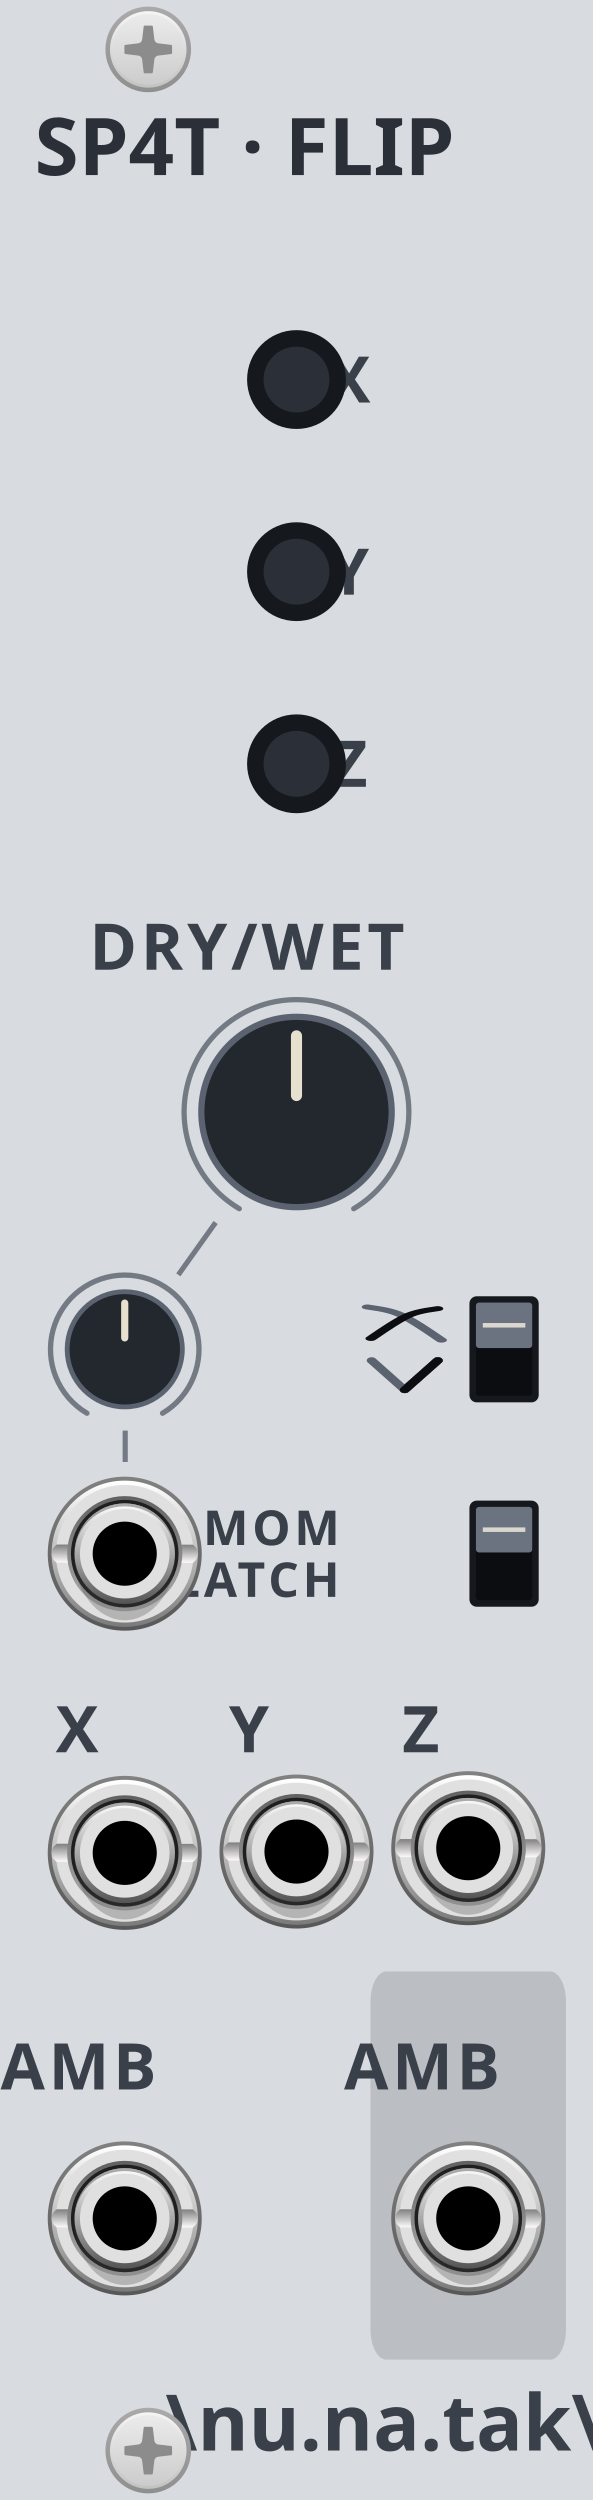
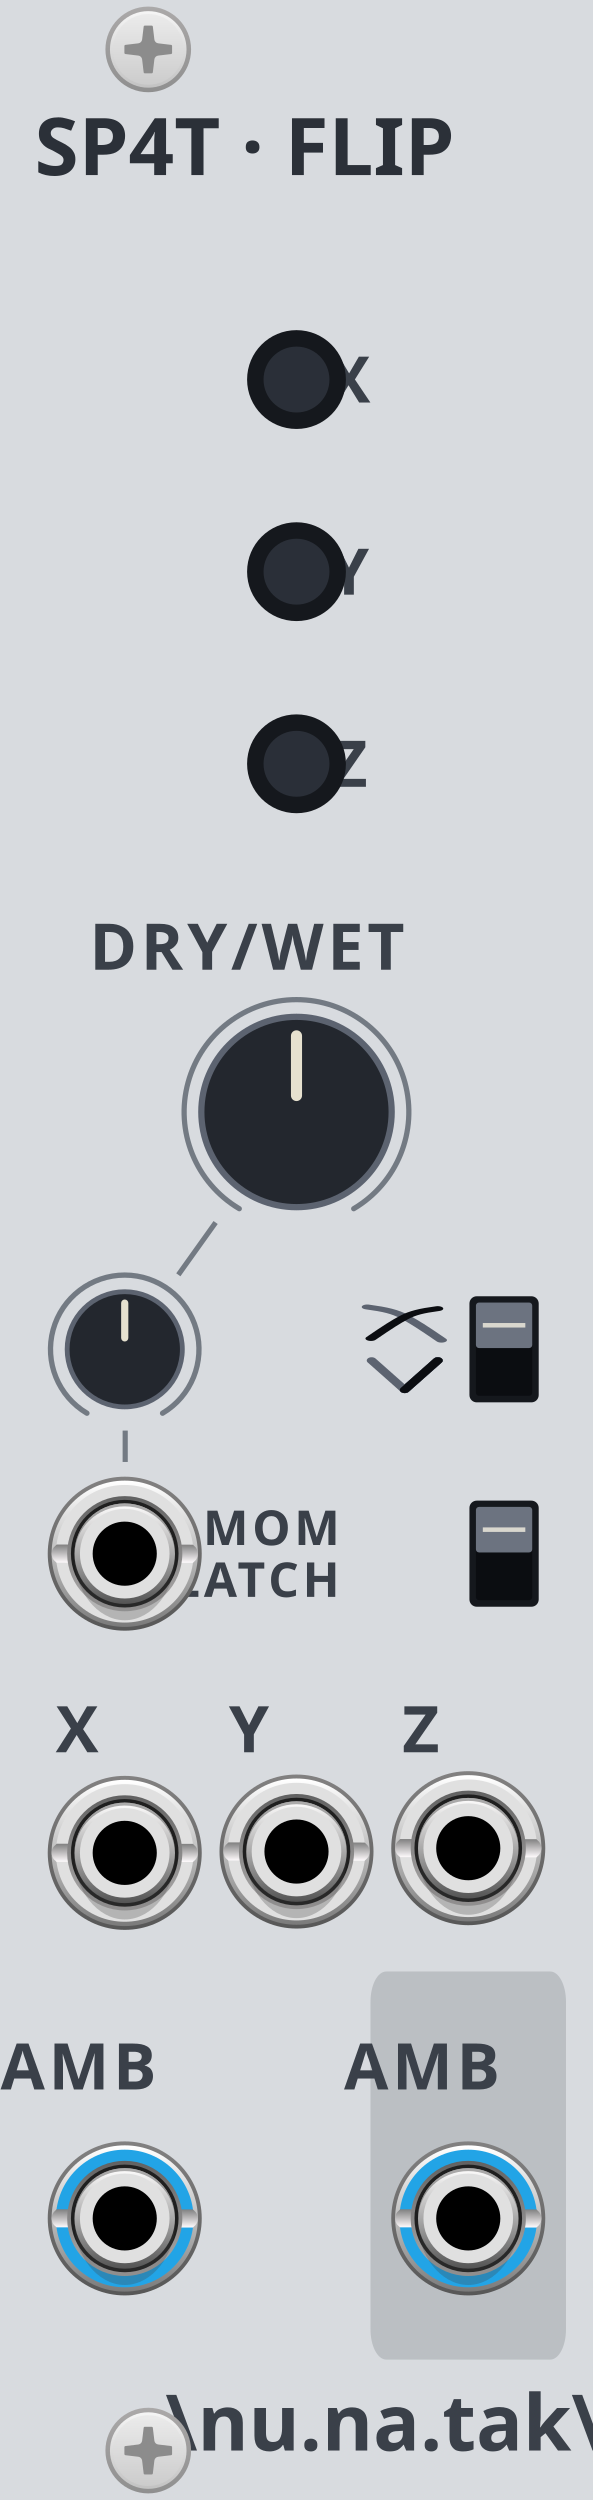
<svg xmlns="http://www.w3.org/2000/svg" xmlns:xlink="http://www.w3.org/1999/xlink" version="1.1" width="30.48mm" height="128.5mm" viewBox="0 0 30.48 128.5" id="svg8" xml:space="preserve">
  <defs id="component-defs">
    <linearGradient id="screw-g1" gradientUnits="userSpaceOnUse" x1="219.999" y1="6477.4" x2="232.999" y2="6477.4" gradientTransform="matrix(6.123234e-17 1 1 -6.123234e-17 -6469.9 -219)">
      <stop offset="0" stop-color="#ABA9A9" id="stop1" />
      <stop offset="1" stop-color="#8F8F8F" id="stop2" />
    </linearGradient>
    <linearGradient id="screw-g2" gradientUnits="userSpaceOnUse" x1="220.687" y1="6477.4" x2="232.311" y2="6477.4" gradientTransform="matrix(6.123234e-17 1 1 -6.123234e-17 -6469.9 -219)">
      <stop offset="0.006" stop-color="#F5F5F5" id="stop3" />
      <stop offset="1" stop-color="#C2C2C2" id="stop4" />
    </linearGradient>
    <linearGradient id="screw-g3" gradientUnits="userSpaceOnUse" x1="221.134" y1="6477.4" x2="231.864" y2="6477.4" gradientTransform="matrix(6.123234e-17 1 1 -6.123234e-17 -6469.9 -219)">
      <stop offset="0.006" stop-color="#EBEBEB" id="stop5" />
      <stop offset="1" stop-color="#CCCCCC" id="stop6" />
    </linearGradient>
    <symbol id="ScrewSilver" viewBox="0 0 15 14.999">
      <circle fill="url(#screw-g1)" cx="7.5" cy="7.499" r="6.5" id="circle6" />
      <circle fill="url(#screw-g2)" cx="7.5" cy="7.499" r="5.812" id="circle7" />
      <circle fill="url(#screw-g3)" cx="7.5" cy="7.499" r="5.365" id="circle8" />
      <path fill="#8C8C8C" d="M10.969,6.81L9.005,6.575C8.704,6.539,8.466,6.301,8.43,5.999L8.196,4.037c-0.01-0.086-0.083-0.15-0.169-0.15H6.973c-0.086,0-0.159,0.064-0.169,0.15l-0.235,1.963C6.533,6.302,6.295,6.54,5.994,6.576L4.031,6.81c-0.086,0.01-0.15,0.083-0.15,0.169v1.054c0,0.086,0.064,0.159,0.15,0.169l1.963,0.235C6.296,8.473,6.533,8.71,6.569,9.012l0.235,1.963c0.01,0.086,0.083,0.15,0.169,0.15h1.054c0.086,0,0.159-0.064,0.169-0.15l0.235-1.963c0.036-0.301,0.274-0.539,0.575-0.575l1.962-0.235c0.086-0.01,0.15-0.083,0.15-0.169V6.979C11.119,6.893,11.054,6.82,10.969,6.81z" id="path8" />
    </symbol>
    <linearGradient id="jack-g16" gradientUnits="userSpaceOnUse" x1="-602.159" y1="1785.691" x2="-578.784" y2="1785.691" gradientTransform="matrix(0,1,1,0,-1773.841,602.399)">
      <stop offset="0" stop-color="#828181" id="stop8" />
      <stop offset="1" stop-color="#575757" id="stop9" />
    </linearGradient>
    <linearGradient id="jack-g17" gradientUnits="userSpaceOnUse" x1="1062.069" y1="-4091.69" x2="1084.274" y2="-4091.69" gradientTransform="rotate(90,-1509.304,-2570.536)">
      <stop offset="0.006" stop-color="#FFFFFF" id="stop10" />
      <stop offset="1" stop-color="#7A7A7A" id="stop11" />
    </linearGradient>
    <linearGradient id="jack-g18" gradientUnits="userSpaceOnUse" x1="58.862" y1="-54.641" x2="58.862" y2="-51.868" gradientTransform="matrix(1,0,0,-1,-47.00625,-41.32658)">
      <stop offset="0" stop-color="#FFFBFD" id="stop12" />
      <stop offset="1" stop-color="#808080" id="stop13" />
    </linearGradient>
    <linearGradient id="jack-g19" gradientUnits="userSpaceOnUse" x1="-1240.793" y1="-381.897" x2="-1223.316" y2="-381.897" gradientTransform="matrix(0,-1,-1,0,-370.0472,-1220.126)">
      <stop offset="0" stop-color="#B0AEAE" id="stop14" />
      <stop offset="1" stop-color="#616161" id="stop15" />
    </linearGradient>
    <linearGradient id="jack-g20" gradientUnits="userSpaceOnUse" x1="-1884.864" y1="21.483" x2="-1884.864" y2="6.22" gradientTransform="rotate(180,-936.5067,12.88983)">
      <stop offset="0" stop-color="#FFFEFE" id="stop16" />
      <stop offset="1" stop-color="#545454" id="stop17" />
    </linearGradient>
    <linearGradient xlink:href="#jack-g16" id="linearGradient17" gradientUnits="userSpaceOnUse" gradientTransform="matrix(0,1,1,0,-1773.841,602.399)" x1="-602.159" y1="1785.691" x2="-578.784" y2="1785.691" />
    <linearGradient xlink:href="#jack-g17" id="linearGradient18" gradientUnits="userSpaceOnUse" gradientTransform="rotate(90,-1509.304,-2570.536)" x1="1062.069" y1="-4091.69" x2="1084.274" y2="-4091.69" />
    <linearGradient xlink:href="#jack-g18" id="linearGradient19" gradientUnits="userSpaceOnUse" gradientTransform="matrix(1,0,0,-1,-47.00625,-41.32658)" x1="58.862" y1="-54.641" x2="58.862" y2="-51.868" />
    <linearGradient xlink:href="#jack-g19" id="linearGradient20" gradientUnits="userSpaceOnUse" gradientTransform="matrix(0,-1,-1,0,-370.0472,-1220.126)" x1="-1240.793" y1="-381.897" x2="-1223.316" y2="-381.897" />
    <linearGradient xlink:href="#jack-g20" id="linearGradient21" gradientUnits="userSpaceOnUse" gradientTransform="rotate(180,-936.5067,12.88983)" x1="-1884.864" y1="21.483" x2="-1884.864" y2="6.22" />
    <linearGradient xlink:href="#jack-g16" id="linearGradient34" gradientUnits="userSpaceOnUse" gradientTransform="matrix(0,1,1,0,-1773.841,602.399)" x1="-602.159" y1="1785.691" x2="-578.784" y2="1785.691" />
    <linearGradient xlink:href="#jack-g17" id="linearGradient35" gradientUnits="userSpaceOnUse" gradientTransform="rotate(90,-1509.304,-2570.536)" x1="1062.069" y1="-4091.69" x2="1084.274" y2="-4091.69" />
    <linearGradient xlink:href="#jack-g18" id="linearGradient36" gradientUnits="userSpaceOnUse" gradientTransform="matrix(1,0,0,-1,-47.00625,-41.32658)" x1="58.862" y1="-54.641" x2="58.862" y2="-51.868" />
    <linearGradient xlink:href="#jack-g19" id="linearGradient37" gradientUnits="userSpaceOnUse" gradientTransform="matrix(0,-1,-1,0,-370.0472,-1220.126)" x1="-1240.793" y1="-381.897" x2="-1223.316" y2="-381.897" />
    <linearGradient xlink:href="#jack-g20" id="linearGradient38" gradientUnits="userSpaceOnUse" gradientTransform="rotate(180,-936.5067,12.88983)" x1="-1884.864" y1="21.483" x2="-1884.864" y2="6.22" />
    <linearGradient id="jack-g16-2" gradientUnits="userSpaceOnUse" x1="-602.159" y1="1785.691" x2="-578.784" y2="1785.691" gradientTransform="matrix(0 1 1 0 -1773.841 602.399)">
      <stop offset="0" stop-color="#828181" id="stop8-7" />
      <stop offset="1" stop-color="#575757" id="stop9-3" />
    </linearGradient>
    <linearGradient id="jack-g17-7" gradientUnits="userSpaceOnUse" x1="1062.069" y1="-4091.69" x2="1084.274" y2="-4091.69" gradientTransform="matrix(0 1 -1 0 -4079.84 -1061.232)">
      <stop offset="0.006" stop-color="#FFFFFF" id="stop10-9" />
      <stop offset="1" stop-color="#7A7A7A" id="stop11-0" />
    </linearGradient>
    <linearGradient id="jack-g20-7" gradientUnits="userSpaceOnUse" x1="-1884.864" y1="21.483" x2="-1884.864" y2="6.22" gradientTransform="matrix(-1 0 0 -1 -1873.013 25.77966)">
      <stop offset="0" stop-color="#FFFEFE" id="stop16-0" />
      <stop offset="1" stop-color="#545454" id="stop17-3" />
    </linearGradient>
    <linearGradient xlink:href="#jack-g16" id="linearGradient70" gradientUnits="userSpaceOnUse" gradientTransform="matrix(0,1,1,0,-1773.841,602.399)" x1="-602.159" y1="1785.691" x2="-578.784" y2="1785.691" />
    <linearGradient xlink:href="#jack-g17" id="linearGradient71" gradientUnits="userSpaceOnUse" gradientTransform="rotate(90,-1509.304,-2570.536)" x1="1062.069" y1="-4091.69" x2="1084.274" y2="-4091.69" />
    <linearGradient xlink:href="#jack-g18" id="linearGradient72" gradientUnits="userSpaceOnUse" gradientTransform="matrix(1,0,0,-1,-47.00625,-41.32658)" x1="58.862" y1="-54.641" x2="58.862" y2="-51.868" />
    <linearGradient xlink:href="#jack-g19" id="linearGradient73" gradientUnits="userSpaceOnUse" gradientTransform="matrix(0,-1,-1,0,-370.0472,-1220.126)" x1="-1240.793" y1="-381.897" x2="-1223.316" y2="-381.897" />
    <linearGradient xlink:href="#jack-g20" id="linearGradient74" gradientUnits="userSpaceOnUse" gradientTransform="rotate(180,-936.5067,12.88983)" x1="-1884.864" y1="21.483" x2="-1884.864" y2="6.22" />
    <linearGradient xlink:href="#jack-g16" id="linearGradient82" gradientUnits="userSpaceOnUse" gradientTransform="matrix(0,1,1,0,-1773.841,602.399)" x1="-602.159" y1="1785.691" x2="-578.784" y2="1785.691" />
    <linearGradient xlink:href="#jack-g17" id="linearGradient83" gradientUnits="userSpaceOnUse" gradientTransform="rotate(90,-1509.304,-2570.536)" x1="1062.069" y1="-4091.69" x2="1084.274" y2="-4091.69" />
    <linearGradient xlink:href="#jack-g18" id="linearGradient84" gradientUnits="userSpaceOnUse" gradientTransform="matrix(1,0,0,-1,-47.00625,-41.32658)" x1="58.862" y1="-54.641" x2="58.862" y2="-51.868" />
    <linearGradient xlink:href="#jack-g19" id="linearGradient85" gradientUnits="userSpaceOnUse" gradientTransform="matrix(0,-1,-1,0,-370.0472,-1220.126)" x1="-1240.793" y1="-381.897" x2="-1223.316" y2="-381.897" />
    <linearGradient xlink:href="#jack-g20" id="linearGradient86" gradientUnits="userSpaceOnUse" gradientTransform="rotate(180,-936.5067,12.88983)" x1="-1884.864" y1="21.483" x2="-1884.864" y2="6.22" />
    <linearGradient xlink:href="#jack-g16" id="linearGradient94" gradientUnits="userSpaceOnUse" gradientTransform="matrix(0,1,1,0,-1773.841,602.399)" x1="-602.159" y1="1785.691" x2="-578.784" y2="1785.691" />
    <linearGradient xlink:href="#jack-g17" id="linearGradient95" gradientUnits="userSpaceOnUse" gradientTransform="rotate(90,-1509.304,-2570.536)" x1="1062.069" y1="-4091.69" x2="1084.274" y2="-4091.69" />
    <linearGradient xlink:href="#jack-g18" id="linearGradient96" gradientUnits="userSpaceOnUse" gradientTransform="matrix(1,0,0,-1,-47.00625,-41.32658)" x1="58.862" y1="-54.641" x2="58.862" y2="-51.868" />
    <linearGradient xlink:href="#jack-g19" id="linearGradient97" gradientUnits="userSpaceOnUse" gradientTransform="matrix(0,-1,-1,0,-370.0472,-1220.126)" x1="-1240.793" y1="-381.897" x2="-1223.316" y2="-381.897" />
    <linearGradient xlink:href="#jack-g20" id="linearGradient98" gradientUnits="userSpaceOnUse" gradientTransform="rotate(180,-936.5067,12.88983)" x1="-1884.864" y1="21.483" x2="-1884.864" y2="6.22" />
    <linearGradient xlink:href="#jack-g16" id="linearGradient104" gradientUnits="userSpaceOnUse" gradientTransform="matrix(0,1,1,0,-1773.841,602.399)" x1="-602.159" y1="1785.691" x2="-578.784" y2="1785.691" />
    <linearGradient xlink:href="#jack-g17" id="linearGradient105" gradientUnits="userSpaceOnUse" gradientTransform="rotate(90,-1509.304,-2570.536)" x1="1062.069" y1="-4091.69" x2="1084.274" y2="-4091.69" />
    <linearGradient xlink:href="#jack-g18" id="linearGradient106" gradientUnits="userSpaceOnUse" gradientTransform="matrix(1,0,0,-1,-47.00625,-41.32658)" x1="58.862" y1="-54.641" x2="58.862" y2="-51.868" />
    <linearGradient xlink:href="#jack-g19" id="linearGradient107" gradientUnits="userSpaceOnUse" gradientTransform="matrix(0,-1,-1,0,-370.0472,-1220.126)" x1="-1240.793" y1="-381.897" x2="-1223.316" y2="-381.897" />
    <linearGradient xlink:href="#jack-g20" id="linearGradient108" gradientUnits="userSpaceOnUse" gradientTransform="rotate(180,-936.5067,12.88983)" x1="-1884.864" y1="21.483" x2="-1884.864" y2="6.22" />
  </defs>
  <g id="panel" style="display:inline">
    <rect id="background" x="0" y="0" width="30.48" height="128.5" fill="#d8dbdf" />
    <rect style="display:inline;fill:#bbbfc3;fill-opacity:1;stroke:none;stroke-width:0.218;stroke-dasharray:none;stroke-opacity:1" id="rect138" width="10.048" height="19.948" x="19.044" y="101.335" rx="0.809" ry="1.552" />
    <text id="title" x="15.24" y="9" font-family="'Rounded Mplus 1c', 'Arial Rounded MT Bold', sans-serif" font-size="4.1" font-weight="700" text-anchor="middle" fill="#2B3038" style="font-style:normal;font-variant:normal;font-weight:bold;font-stretch:normal;font-size:4.1px;font-family:'Rounded Mplus 1c', 'Arial Rounded MT Bold', sans-serif;-inkscape-font-specification:'Rounded Mplus 1c, Arial Rounded MT Bold, sans-serif, Bold';font-variant-ligatures:normal;font-variant-caps:normal;font-variant-numeric:normal;font-variant-east-asian:normal;text-anchor:middle;fill:#2b3038">
      <tspan id="tspan38" x="15.24" y="9">SP4T · FLIP</tspan>
    </text>
    <text id="brand" x="19.76" y="125.958" font-family="'Rounded Mplus 1c', 'Arial Rounded MT Bold', sans-serif" font-size="4px" font-weight="700" text-anchor="middle" fill="#3a4049">\nu.na.tak\</text>
    <g style="fill:none;stroke:#5c6370;stroke-width:7.128;stroke-linecap:round;stroke-linejoin:round;stroke-dasharray:none;stroke-opacity:1" id="g142" transform="matrix(0.07083916,0,0,0.04712771,18.53588,69.55258)">
      <path d="M 8,8 32,40 56,8" id="path1-3" style="stroke:#5c6370;stroke-width:7.128;stroke-dasharray:none;stroke-opacity:1" />
      <path d="M 32,40 56,8" id="path143" style="stroke:#5c6370;stroke-width:7.128;stroke-dasharray:none;stroke-opacity:1" />
    </g>
    <g id="g121" transform="translate(6.052752,7.687021)" style="display:inline">
      <text x="16.901" y="71.725" id="text118" style="font-style:normal;font-variant:normal;font-weight:600;font-stretch:normal;font-size:2.469px;font-family:'Barlow Condensed', 'Arial Narrow', sans-serif;-inkscape-font-specification:'Barlow Condensed, Arial Narrow, sans-serif, Semi-Bold';font-variant-ligatures:normal;font-variant-caps:normal;font-variant-numeric:normal;font-variant-east-asian:normal;text-align:end;letter-spacing:0.2;text-anchor:end;fill:#3a4049;fill-opacity:1">
        <tspan id="tspan139" x="17.101" y="71.725">MOM</tspan>
      </text>
      <text x="16.889" y="74.388" id="text119" style="font-style:normal;font-variant:normal;font-weight:600;font-stretch:normal;font-size:2.469px;font-family:'Barlow Condensed', 'Arial Narrow', sans-serif;-inkscape-font-specification:'Barlow Condensed, Arial Narrow, sans-serif, Semi-Bold';font-variant-ligatures:normal;font-variant-caps:normal;font-variant-numeric:normal;font-variant-east-asian:normal;text-align:end;letter-spacing:0.2;text-anchor:end;fill:#3a4049;fill-opacity:1">
        <tspan id="tspan140" x="17.089" y="74.388">LATCH</tspan>
      </text>
    </g>
    <text x="15.144" y="49.844" id="text106" style="font-style:normal;font-variant:normal;font-weight:600;font-stretch:normal;font-size:3.3px;font-family:'Barlow Condensed', 'Arial Narrow', sans-serif;-inkscape-font-specification:'Barlow Condensed, Arial Narrow, sans-serif, Semi-Bold';font-variant-ligatures:normal;font-variant-caps:normal;font-variant-numeric:normal;font-variant-east-asian:normal;letter-spacing:0.2;text-anchor:middle;display:inline;fill:#3a4049">
      <tspan id="tspan146" x="15.244" y="49.844">DRY/WET</tspan>
    </text>
    <text x="6.411" y="90.065" id="text108" style="font-style:normal;font-variant:normal;font-weight:600;font-stretch:normal;font-size:3.3px;font-family:'Barlow Condensed', 'Arial Narrow', sans-serif;-inkscape-font-specification:'Barlow Condensed, Arial Narrow, sans-serif, Semi-Bold';font-variant-ligatures:normal;font-variant-caps:normal;font-variant-numeric:normal;font-variant-east-asian:normal;letter-spacing:0.2;text-anchor:middle;display:inline;fill:#3a4049">
      <tspan id="tspan108" x="6.511" y="90.065">X</tspan>
    </text>
    <text x="15.24" y="90.065" id="text109" style="font-style:normal;font-variant:normal;font-weight:600;font-stretch:normal;font-size:3.3px;font-family:'Barlow Condensed', 'Arial Narrow', sans-serif;-inkscape-font-specification:'Barlow Condensed, Arial Narrow, sans-serif, Semi-Bold';font-variant-ligatures:normal;font-variant-caps:normal;font-variant-numeric:normal;font-variant-east-asian:normal;letter-spacing:0.2;text-anchor:middle;display:inline;fill:#3a4049">
      <tspan id="tspan109" x="15.34" y="90.065">Y</tspan>
    </text>
    <text x="24.079" y="90.065" id="text110" style="font-style:normal;font-variant:normal;font-weight:600;font-stretch:normal;font-size:3.3px;font-family:'Barlow Condensed', 'Arial Narrow', sans-serif;-inkscape-font-specification:'Barlow Condensed, Arial Narrow, sans-serif, Semi-Bold';font-variant-ligatures:normal;font-variant-caps:normal;font-variant-numeric:normal;font-variant-east-asian:normal;letter-spacing:0.2;text-anchor:middle;display:inline;fill:#3a4049">
      <tspan id="tspan110" x="24.179" y="90.065">Z</tspan>
    </text>
    <text x="20.383" y="20.69" id="text127" style="font-style:normal;font-variant:normal;font-weight:600;font-stretch:normal;font-size:3.3px;font-family:'Barlow Condensed', 'Arial Narrow', sans-serif;-inkscape-font-specification:'Barlow Condensed, Arial Narrow, sans-serif, Semi-Bold';font-variant-ligatures:normal;font-variant-caps:normal;font-variant-numeric:normal;font-variant-east-asian:normal;letter-spacing:0.2;text-anchor:middle;display:inline;fill:#3a4049">
      <tspan id="tspan127" x="20.483" y="20.69">X</tspan>
    </text>
    <text x="20.383" y="30.565" id="text128" style="font-style:normal;font-variant:normal;font-weight:600;font-stretch:normal;font-size:3.3px;font-family:'Barlow Condensed', 'Arial Narrow', sans-serif;-inkscape-font-specification:'Barlow Condensed, Arial Narrow, sans-serif, Semi-Bold';font-variant-ligatures:normal;font-variant-caps:normal;font-variant-numeric:normal;font-variant-east-asian:normal;letter-spacing:0.2;text-anchor:middle;display:inline;fill:#3a4049">
      <tspan id="tspan130" x="20.483" y="30.565">Y</tspan>
    </text>
    <text x="20.383" y="40.44" id="text129" style="font-style:normal;font-variant:normal;font-weight:600;font-stretch:normal;font-size:3.3px;font-family:'Barlow Condensed', 'Arial Narrow', sans-serif;-inkscape-font-specification:'Barlow Condensed, Arial Narrow, sans-serif, Semi-Bold';font-variant-ligatures:normal;font-variant-caps:normal;font-variant-numeric:normal;font-variant-east-asian:normal;letter-spacing:0.2;text-anchor:middle;display:inline;fill:#3a4049">
      <tspan id="tspan131" x="20.483" y="40.44">Z</tspan>
    </text>
    <g style="fill:none;stroke:#3a4049;stroke-width:7.128;stroke-linecap:round;stroke-dasharray:none;stroke-opacity:1" id="g143" transform="matrix(0.07946381,0,0,0.03553847,18.24067,66.89327)">
      <path d="m 8,8 c 12,3.6 18,7 24,14 6,7 12,15.6 24,34" id="path1-8" style="stroke:#5c6370;stroke-width:7.128;stroke-dasharray:none;stroke-opacity:1" />
      <path d="M 10.4,53.6 C 21.2,37.04 26.6,29.3 32,23 37.4,16.7 42.8,13.64 53.6,10.4" id="path2-1" style="stroke:#0b0d11;stroke-width:7.128;stroke-dasharray:none;stroke-opacity:1" />
    </g>
    <g style="fill:none;stroke:#5c6370;stroke-width:7.128;stroke-linecap:round;stroke-linejoin:round;stroke-dasharray:none;stroke-opacity:1" id="g145" transform="matrix(0.07083916,0,0,0.04712771,18.53588,69.55258)">
      <path d="M 32,40 56,8" id="path145" style="stroke:#5c6370;stroke-width:7.128;stroke-dasharray:none;stroke-opacity:1" />
      <path d="M 32,40 56,8" id="path144" style="stroke:#0b0d11;stroke-width:7.128;stroke-dasharray:none;stroke-opacity:1" />
    </g>
    <g id="g58-4" transform="matrix(0.9,0,0,0.9,-20.9697,8.172098)" style="display:inline">
      <path d="m 36.965,59.95 a 6.417,6.417 0 1 1 6.535,0" id="path58" style="fill:none;stroke:#737a83;stroke-width:0.3;stroke-linecap:round" />
    </g>
    <g id="g54" transform="matrix(0.9107457,0,0,0.9107457,-14.92461,2.717909)" style="display:inline">
      <path d="m 21.293,76.773 a 4.19,4.19 0 1 1 4.268,0" id="path53-3" style="fill:none;stroke:#737a83;stroke-width:0.3;stroke-linecap:round" />
    </g>
    <path style="fill:none;stroke:#737a83;stroke-width:0.265px;stroke-linecap:butt;stroke-linejoin:miter;stroke-opacity:1" d="M 11.083,62.838 9.165,65.525" id="path140" />
    <text x="6.478" y="107.4" id="text43" style="font-style:normal;font-variant:normal;font-weight:600;font-stretch:normal;font-size:3.3px;font-family:'Barlow Condensed', 'Arial Narrow', sans-serif;-inkscape-font-specification:'Barlow Condensed, Arial Narrow, sans-serif, Semi-Bold';font-variant-ligatures:normal;font-variant-caps:normal;font-variant-numeric:normal;font-variant-east-asian:normal;letter-spacing:0.2;text-anchor:middle;display:inline;fill:#3a4049">
      <tspan id="tspan2" x="6.578" y="107.4">AMB</tspan>
    </text>
    <text x="24.135" y="107.4" id="text46" style="font-style:normal;font-variant:normal;font-weight:600;font-stretch:normal;font-size:3.3px;font-family:'Barlow Condensed', 'Arial Narrow', sans-serif;-inkscape-font-specification:'Barlow Condensed, Arial Narrow, sans-serif, Semi-Bold';font-variant-ligatures:normal;font-variant-caps:normal;font-variant-numeric:normal;font-variant-east-asian:normal;letter-spacing:0.2;text-anchor:middle;display:inline;fill:#3a4049;fill-opacity:1">
      <tspan id="tspan85" x="24.235" y="107.4">AMB</tspan>
    </text>
    <path style="fill:none;stroke:#737a83;stroke-width:0.265px;stroke-linecap:butt;stroke-linejoin:miter;stroke-opacity:1" d="m 6.435,73.532 v 1.613" id="path146" />
  </g>
  <g id="components" style="display:inline">
    <use id="screw-top-left" xlink:href="#ScrewSilver" x="5.08" y="0" width="5.08" height="5.08" />
    <use id="screw-bottom-left" xlink:href="#ScrewSilver" x="5.08" y="123.42" width="5.08" height="5.08" />
    <g id="ambi-output" transform="matrix(0.3386667,0,0,0.3386667,20.05522,109.9868)">
      <path fill="url(#jack-g16)" d="m 11.85,23.615 c -6.445,0 -11.688,-5.243 -11.688,-11.687 0,-6.445 5.243,-11.688 11.688,-11.688 6.445,0 11.687,5.243 11.687,11.688 0,6.444 -5.243,11.687 -11.687,11.687 z" id="path9" style="fill:url(#linearGradient17)" />
      <circle fill="url(#jack-g17)" cx="11.85" cy="11.94" r="11.102" id="circle9" style="fill:url(#linearGradient18)" />
-       <circle fill="#e0e0e0" cx="11.85" cy="11.94" r="10.443" id="circle10" />
+       <circle fill="#22A4E6" cx="11.85" cy="11.94" r="10.443" id="circle10" />
      <path fill="url(#jack-g18)" d="M 1.521,10.542 1.092,10.958 C 0.652,11.537 0.655,12.339 1.099,12.915 l 0.398,0.369 20.7,0.03 0.402,-0.384 c 0.46,-0.573 0.463,-1.387 0.008,-1.964 L 22.198,10.565 Z" id="path10" style="fill:url(#linearGradient19)" />
      <circle fill="url(#jack-g19)" cx="11.85" cy="11.928" r="8.738" id="circle11" style="fill:url(#linearGradient20)" />
      <circle fill="#1f1f1f" cx="11.85" cy="11.928" r="8.167" id="circle12" />
      <path opacity="0.28" fill="#404040" d="m 11.85,4.297 c 4.213,0 7.629,3.782 7.629,8.448 0,4.666 -3.415,9.288 -7.629,9.288 -4.213,0 -7.629,-4.622 -7.629,-9.288 0,-4.666 3.415,-8.448 7.629,-8.448 z" id="path12" />
      <circle fill="url(#jack-g20)" cx="11.85" cy="11.928" r="7.631" id="circle13" style="fill:url(#linearGradient21)" />
      <circle fill="#e0e0e0" cx="11.85" cy="11.928" r="6.8" id="circle14" />
      <g opacity="0.43" id="g16">
        <path fill="#404040" d="m 11.85,4.746 c 4.175,0 7.561,3.257 7.623,7.296 5.5e-4,-0.038 0.006,-0.075 0.006,-0.114 0,-4.215 -3.415,-7.631 -7.629,-7.631 -4.213,0 -7.629,3.417 -7.629,7.631 0,0.038 0.005,0.076 0.006,0.114 0.062,-4.039 3.448,-7.296 7.623,-7.296 z" id="path14" />
        <path opacity="0.28" fill="#404040" d="m 4.227,12.042 c -5.5e-4,0.037 -0.006,0.073 -0.006,0.111 0,4.091 3.415,7.407 7.629,7.407 -4.175,-10e-6 -7.561,-3.356 -7.623,-7.517 z" id="path15" />
        <path opacity="0.28" fill="#404040" d="m 11.85,19.559 c 4.213,0 7.629,-3.316 7.629,-7.407 0,-0.037 -0.005,-0.073 -0.006,-0.111 -0.062,4.162 -3.448,7.517 -7.623,7.517 z" id="path16" />
      </g>
      <circle fill="#000000" cx="11.85" cy="11.928" r="4.867" id="circle16" />
    </g>
    <g id="left-input" transform="matrix(0.3386667,0,0,0.3386667,2.398254,109.9868)">
      <path fill="url(#jack-g16)" d="m 11.85,23.615 c -6.445,0 -11.688,-5.243 -11.688,-11.687 0,-6.445 5.243,-11.688 11.688,-11.688 6.445,0 11.687,5.243 11.687,11.688 0,6.444 -5.243,11.687 -11.687,11.687 z" id="path21" style="fill:url(#linearGradient34)" />
      <circle fill="url(#jack-g17)" cx="11.85" cy="11.94" r="11.102" id="circle25" style="fill:url(#linearGradient35)" />
-       <circle fill="#e0e0e0" cx="11.85" cy="11.94" r="10.443" id="circle27" />
+       <circle fill="#22A4E6" cx="11.85" cy="11.94" r="10.443" id="circle27" />
      <path fill="url(#jack-g18)" d="M 1.521,10.542 1.092,10.958 C 0.652,11.537 0.655,12.339 1.099,12.915 l 0.398,0.369 20.7,0.03 0.402,-0.384 c 0.46,-0.573 0.463,-1.387 0.008,-1.964 L 22.198,10.565 Z" id="path27" style="fill:url(#linearGradient36)" />
      <circle fill="url(#jack-g19)" cx="11.85" cy="11.928" r="8.738" id="circle28" style="fill:url(#linearGradient37)" />
      <circle fill="#1f1f1f" cx="11.85" cy="11.928" r="8.167" id="circle29" />
      <path opacity="0.28" fill="#404040" d="m 11.85,4.297 c 4.213,0 7.629,3.782 7.629,8.448 0,4.666 -3.415,9.288 -7.629,9.288 -4.213,0 -7.629,-4.622 -7.629,-9.288 0,-4.666 3.415,-8.448 7.629,-8.448 z" id="path29" />
      <circle fill="url(#jack-g20)" cx="11.85" cy="11.928" r="7.631" id="circle30" style="fill:url(#linearGradient38)" />
      <circle fill="#e0e0e0" cx="11.85" cy="11.928" r="6.8" id="circle31" />
      <g opacity="0.43" id="g33">
        <path fill="#404040" d="m 11.85,4.746 c 4.175,0 7.561,3.257 7.623,7.296 5.5e-4,-0.038 0.006,-0.075 0.006,-0.114 0,-4.215 -3.415,-7.631 -7.629,-7.631 -4.213,0 -7.629,3.417 -7.629,7.631 0,0.038 0.005,0.076 0.006,0.114 0.062,-4.039 3.448,-7.296 7.623,-7.296 z" id="path31" />
        <path opacity="0.28" fill="#404040" d="m 4.227,12.042 c -5.5e-4,0.037 -0.006,0.073 -0.006,0.111 0,4.091 3.415,7.407 7.629,7.407 -4.175,-10e-6 -7.561,-3.356 -7.623,-7.517 z" id="path32" />
        <path opacity="0.28" fill="#404040" d="m 11.85,19.559 c 4.213,0 7.629,-3.316 7.629,-7.407 0,-0.037 -0.005,-0.073 -0.006,-0.111 -0.062,4.162 -3.448,7.517 -7.623,7.517 z" id="path33" />
      </g>
      <circle fill="#000000" cx="11.85" cy="11.928" r="4.867" id="circle33" />
    </g>
    <g id="g115" transform="matrix(0.2645833,0,0,0.2645833,24.12908,77.13252)" style="display:inline">
      <rect id="body-3" x="0" y="0" width="13.457" height="20.613" rx="1.418" fill="#15181d" />
      <rect id="slot" x="1.258" y="1.216" width="10.941" height="18.127" rx="0.6" fill="#0b0d11" />
      <rect id="handle" x="1.258" y="1.216" width="10.941" height="8.847" rx="0.6" fill="#6c7380" />
      <rect id="grip" x="2.6" y="5.201" width="8.257" height="0.877" fill="#d9d7ce" />
    </g>
    <g id="g137" transform="matrix(0.2645833,0,0,0.2645833,24.12908,66.62752)" style="display:inline">
      <rect id="rect134" x="0" y="0" width="13.457" height="20.613" rx="1.418" fill="#15181d" />
      <rect id="rect135" x="1.258" y="1.216" width="10.941" height="18.127" rx="0.6" fill="#0b0d11" />
      <rect id="rect136" x="1.258" y="1.216" width="10.941" height="8.847" rx="0.6" fill="#6c7380" />
      <rect id="rect137" x="2.6" y="5.201" width="8.257" height="0.877" fill="#d9d7ce" />
    </g>
    <g id="use58" transform="matrix(0.3048012,0,0,0.3048012,10.18533,52.10173)" style="display:inline">
      <circle fill="#23272e" stroke="#5c6370" stroke-width="1.053" cx="16.584" cy="16.584" r="16.052" id="circle105" />
      <rect fill="#e6e1cf" x="15.647" y="2.808" width="1.872" height="11.934" rx="0.936" id="rect105" />
    </g>
    <g id="use53" transform="matrix(0.3084377,0,0,0.3084377,3.327079,66.27001)" style="display:inline">
      <circle fill="#23272e" stroke="#5c6370" stroke-width="0.8" cx="10" cy="10" r="9.6" id="circle65-5" />
      <rect fill="#e6e1cf" x="9.4" y="1.7" width="1.2" height="7" rx="0.6" id="rect65" />
    </g>
    <g id="use71" transform="matrix(0.3386666,0,0,0.3386666,2.398255,75.81979)" style="display:inline">
      <path fill="url(#jack-g16)" d="m 11.85,23.615 c -6.445,0 -11.688,-5.243 -11.688,-11.687 0,-6.445 5.243,-11.688 11.688,-11.688 6.445,0 11.687,5.243 11.687,11.688 0,6.444 -5.243,11.687 -11.687,11.687 z" id="path90" style="fill:url(#linearGradient104)" />
      <circle fill="url(#jack-g17)" cx="11.85" cy="11.94" r="11.102" id="circle90-6" style="fill:url(#linearGradient105)" />
      <circle fill="#e0e0e0" cx="11.85" cy="11.94" r="10.443" id="circle91-7" />
      <path fill="url(#jack-g18)" d="M 1.521,10.542 1.092,10.958 C 0.652,11.537 0.655,12.339 1.099,12.915 l 0.398,0.369 20.7,0.03 0.402,-0.384 c 0.46,-0.573 0.463,-1.387 0.008,-1.964 L 22.198,10.565 Z" id="path91-9" style="fill:url(#linearGradient106)" />
      <circle fill="url(#jack-g19)" cx="11.85" cy="11.928" r="8.738" id="circle92" style="fill:url(#linearGradient107)" />
      <circle fill="#1f1f1f" cx="11.85" cy="11.928" r="8.167" id="circle93-4" />
      <path opacity="0.28" fill="#404040" d="m 11.85,4.297 c 4.213,0 7.629,3.782 7.629,8.448 0,4.666 -3.415,9.288 -7.629,9.288 -4.213,0 -7.629,-4.622 -7.629,-9.288 0,-4.666 3.415,-8.448 7.629,-8.448 z" id="path93-1" />
      <circle fill="url(#jack-g20)" cx="11.85" cy="11.928" r="7.631" id="circle94" style="fill:url(#linearGradient108)" />
      <circle fill="#e0e0e0" cx="11.85" cy="11.928" r="6.8" id="circle95" />
      <g opacity="0.43" id="g97">
        <path fill="#404040" d="m 11.85,4.746 c 4.175,0 7.561,3.257 7.623,7.296 5.5e-4,-0.038 0.006,-0.075 0.006,-0.114 0,-4.215 -3.415,-7.631 -7.629,-7.631 -4.213,0 -7.629,3.417 -7.629,7.631 0,0.038 0.005,0.076 0.006,0.114 0.062,-4.039 3.448,-7.296 7.623,-7.296 z" id="path95" />
        <path opacity="0.28" fill="#404040" d="m 4.227,12.042 c -5.5e-4,0.037 -0.006,0.073 -0.006,0.111 0,4.091 3.415,7.407 7.629,7.407 -4.175,-10e-6 -7.561,-3.356 -7.623,-7.517 z" id="path96" />
        <path opacity="0.28" fill="#404040" d="m 11.85,19.559 c 4.213,0 7.629,-3.316 7.629,-7.407 0,-0.037 -0.005,-0.073 -0.006,-0.111 -0.062,4.162 -3.448,7.517 -7.623,7.517 z" id="path97" />
      </g>
      <circle fill="#000000" cx="11.85" cy="11.928" r="4.867" id="circle97" />
    </g>
    <g id="g123" transform="matrix(0.2645833,0,0,0.2645833,12.59417,16.86322)" style="display:inline">
      <circle id="circle122" cx="10" cy="10" r="9.6" fill="#15181d" />
      <circle id="circle123" cx="10" cy="10" r="6.4" fill="#2a2f38" />
    </g>
    <g id="g125" transform="matrix(0.2645833,0,0,0.2645833,12.59417,26.73838)" style="display:inline">
      <circle id="circle124" cx="10" cy="10" r="9.6" fill="#15181d" />
      <circle id="circle125" cx="10" cy="10" r="6.4" fill="#2a2f38" />
    </g>
    <g id="g127" transform="matrix(0.2645833,0,0,0.2645833,12.59417,36.61354)" style="display:inline">
      <circle id="circle126" cx="10" cy="10" r="9.6" fill="#15181d" />
      <circle id="circle127" cx="10" cy="10" r="6.4" fill="#2a2f38" />
    </g>
    <g id="use24" transform="matrix(0.3386666,0,0,0.3386666,11.2268,91.13012)">
      <path fill="url(#jack-g16)" d="m 11.85,23.615 c -6.445,0 -11.688,-5.243 -11.688,-11.687 0,-6.445 5.243,-11.688 11.688,-11.688 6.445,0 11.687,5.243 11.687,11.688 0,6.444 -5.243,11.687 -11.687,11.687 z" id="path62" style="fill:url(#linearGradient70)" />
      <circle fill="url(#jack-g17)" cx="11.85" cy="11.94" r="11.102" id="circle62" style="fill:url(#linearGradient71)" />
      <circle fill="#e0e0e0" cx="11.85" cy="11.94" r="10.443" id="circle63" />
      <path fill="url(#jack-g18)" d="M 1.521,10.542 1.092,10.958 C 0.652,11.537 0.655,12.339 1.099,12.915 l 0.398,0.369 20.7,0.03 0.402,-0.384 c 0.46,-0.573 0.463,-1.387 0.008,-1.964 L 22.198,10.565 Z" id="path63" style="fill:url(#linearGradient72)" />
      <circle fill="url(#jack-g19)" cx="11.85" cy="11.928" r="8.738" id="circle64" style="fill:url(#linearGradient73)" />
      <circle fill="#1f1f1f" cx="11.85" cy="11.928" r="8.167" id="circle65" />
      <path opacity="0.28" fill="#404040" d="m 11.85,4.297 c 4.213,0 7.629,3.782 7.629,8.448 0,4.666 -3.415,9.288 -7.629,9.288 -4.213,0 -7.629,-4.622 -7.629,-9.288 0,-4.666 3.415,-8.448 7.629,-8.448 z" id="path65" />
      <circle fill="url(#jack-g20)" cx="11.85" cy="11.928" r="7.631" id="circle66" style="fill:url(#linearGradient74)" />
      <circle fill="#e0e0e0" cx="11.85" cy="11.928" r="6.8" id="circle67" />
      <g opacity="0.43" id="g69">
        <path fill="#404040" d="m 11.85,4.746 c 4.175,0 7.561,3.257 7.623,7.296 5.5e-4,-0.038 0.006,-0.075 0.006,-0.114 0,-4.215 -3.415,-7.631 -7.629,-7.631 -4.213,0 -7.629,3.417 -7.629,7.631 0,0.038 0.005,0.076 0.006,0.114 0.062,-4.039 3.448,-7.296 7.623,-7.296 z" id="path67" />
        <path opacity="0.28" fill="#404040" d="m 4.227,12.042 c -5.5e-4,0.037 -0.006,0.073 -0.006,0.111 0,4.091 3.415,7.407 7.629,7.407 -4.175,-10e-6 -7.561,-3.356 -7.623,-7.517 z" id="path68" />
        <path opacity="0.28" fill="#404040" d="m 11.85,19.559 c 4.213,0 7.629,-3.316 7.629,-7.407 0,-0.037 -0.005,-0.073 -0.006,-0.111 -0.062,4.162 -3.448,7.517 -7.623,7.517 z" id="path69" />
      </g>
      <circle fill="#000000" cx="11.85" cy="11.928" r="4.867" id="circle69" />
    </g>
    <g id="use25" transform="matrix(0.3386666,0,0,0.3386666,2.398255,91.19821)">
      <path fill="url(#jack-g16)" d="m 11.85,23.615 c -6.445,0 -11.688,-5.243 -11.688,-11.687 0,-6.445 5.243,-11.688 11.688,-11.688 6.445,0 11.687,5.243 11.687,11.688 0,6.444 -5.243,11.687 -11.687,11.687 z" id="path74" style="fill:url(#linearGradient82)" />
      <circle fill="url(#jack-g17)" cx="11.85" cy="11.94" r="11.102" id="circle74" style="fill:url(#linearGradient83)" />
      <circle fill="#e0e0e0" cx="11.85" cy="11.94" r="10.443" id="circle75" />
      <path fill="url(#jack-g18)" d="M 1.521,10.542 1.092,10.958 C 0.652,11.537 0.655,12.339 1.099,12.915 l 0.398,0.369 20.7,0.03 0.402,-0.384 c 0.46,-0.573 0.463,-1.387 0.008,-1.964 L 22.198,10.565 Z" id="path75" style="fill:url(#linearGradient84)" />
      <circle fill="url(#jack-g19)" cx="11.85" cy="11.928" r="8.738" id="circle76" style="fill:url(#linearGradient85)" />
      <circle fill="#1f1f1f" cx="11.85" cy="11.928" r="8.167" id="circle77" />
      <path opacity="0.28" fill="#404040" d="m 11.85,4.297 c 4.213,0 7.629,3.782 7.629,8.448 0,4.666 -3.415,9.288 -7.629,9.288 -4.213,0 -7.629,-4.622 -7.629,-9.288 0,-4.666 3.415,-8.448 7.629,-8.448 z" id="path77" />
      <circle fill="url(#jack-g20)" cx="11.85" cy="11.928" r="7.631" id="circle78" style="fill:url(#linearGradient86)" />
      <circle fill="#e0e0e0" cx="11.85" cy="11.928" r="6.8" id="circle79" />
      <g opacity="0.43" id="g81">
        <path fill="#404040" d="m 11.85,4.746 c 4.175,0 7.561,3.257 7.623,7.296 5.5e-4,-0.038 0.006,-0.075 0.006,-0.114 0,-4.215 -3.415,-7.631 -7.629,-7.631 -4.213,0 -7.629,3.417 -7.629,7.631 0,0.038 0.005,0.076 0.006,0.114 0.062,-4.039 3.448,-7.296 7.623,-7.296 z" id="path79" />
        <path opacity="0.28" fill="#404040" d="m 4.227,12.042 c -5.5e-4,0.037 -0.006,0.073 -0.006,0.111 0,4.091 3.415,7.407 7.629,7.407 -4.175,-10e-6 -7.561,-3.356 -7.623,-7.517 z" id="path80" />
        <path opacity="0.28" fill="#404040" d="m 11.85,19.559 c 4.213,0 7.629,-3.316 7.629,-7.407 0,-0.037 -0.005,-0.073 -0.006,-0.111 -0.062,4.162 -3.448,7.517 -7.623,7.517 z" id="path81" />
      </g>
      <circle fill="#000000" cx="11.85" cy="11.928" r="4.867" id="circle81" />
    </g>
    <g id="use27" transform="matrix(0.3386666,0,0,0.3386666,20.05522,90.95745)">
      <path fill="url(#jack-g16)" d="m 11.85,23.615 c -6.445,0 -11.688,-5.243 -11.688,-11.687 0,-6.445 5.243,-11.688 11.688,-11.688 6.445,0 11.687,5.243 11.687,11.688 0,6.444 -5.243,11.687 -11.687,11.687 z" id="path86" style="fill:url(#linearGradient94)" />
      <circle fill="url(#jack-g17)" cx="11.85" cy="11.94" r="11.102" id="circle86" style="fill:url(#linearGradient95)" />
      <circle fill="#e0e0e0" cx="11.85" cy="11.94" r="10.443" id="circle87" />
      <path fill="url(#jack-g18)" d="M 1.521,10.542 1.092,10.958 C 0.652,11.537 0.655,12.339 1.099,12.915 l 0.398,0.369 20.7,0.03 0.402,-0.384 c 0.46,-0.573 0.463,-1.387 0.008,-1.964 L 22.198,10.565 Z" id="path87" style="fill:url(#linearGradient96)" />
      <circle fill="url(#jack-g19)" cx="11.85" cy="11.928" r="8.738" id="circle88" style="fill:url(#linearGradient97)" />
      <circle fill="#1f1f1f" cx="11.85" cy="11.928" r="8.167" id="circle89" />
      <path opacity="0.28" fill="#404040" d="m 11.85,4.297 c 4.213,0 7.629,3.782 7.629,8.448 0,4.666 -3.415,9.288 -7.629,9.288 -4.213,0 -7.629,-4.622 -7.629,-9.288 0,-4.666 3.415,-8.448 7.629,-8.448 z" id="path89" />
      <circle fill="url(#jack-g20)" cx="11.85" cy="11.928" r="7.631" id="circle90" style="fill:url(#linearGradient98)" />
      <circle fill="#e0e0e0" cx="11.85" cy="11.928" r="6.8" id="circle91" />
      <g opacity="0.43" id="g93">
        <path fill="#404040" d="m 11.85,4.746 c 4.175,0 7.561,3.257 7.623,7.296 5.5e-4,-0.038 0.006,-0.075 0.006,-0.114 0,-4.215 -3.415,-7.631 -7.629,-7.631 -4.213,0 -7.629,3.417 -7.629,7.631 0,0.038 0.005,0.076 0.006,0.114 0.062,-4.039 3.448,-7.296 7.623,-7.296 z" id="path91" />
        <path opacity="0.28" fill="#404040" d="m 4.227,12.042 c -5.5e-4,0.037 -0.006,0.073 -0.006,0.111 0,4.091 3.415,7.407 7.629,7.407 -4.175,-10e-6 -7.561,-3.356 -7.623,-7.517 z" id="path92" />
        <path opacity="0.28" fill="#404040" d="m 11.85,19.559 c 4.213,0 7.629,-3.316 7.629,-7.407 0,-0.037 -0.005,-0.073 -0.006,-0.111 -0.062,4.162 -3.448,7.517 -7.623,7.517 z" id="path93" />
      </g>
      <circle fill="#000000" cx="11.85" cy="11.928" r="4.867" id="circle93" />
    </g>
  </g>
</svg>
